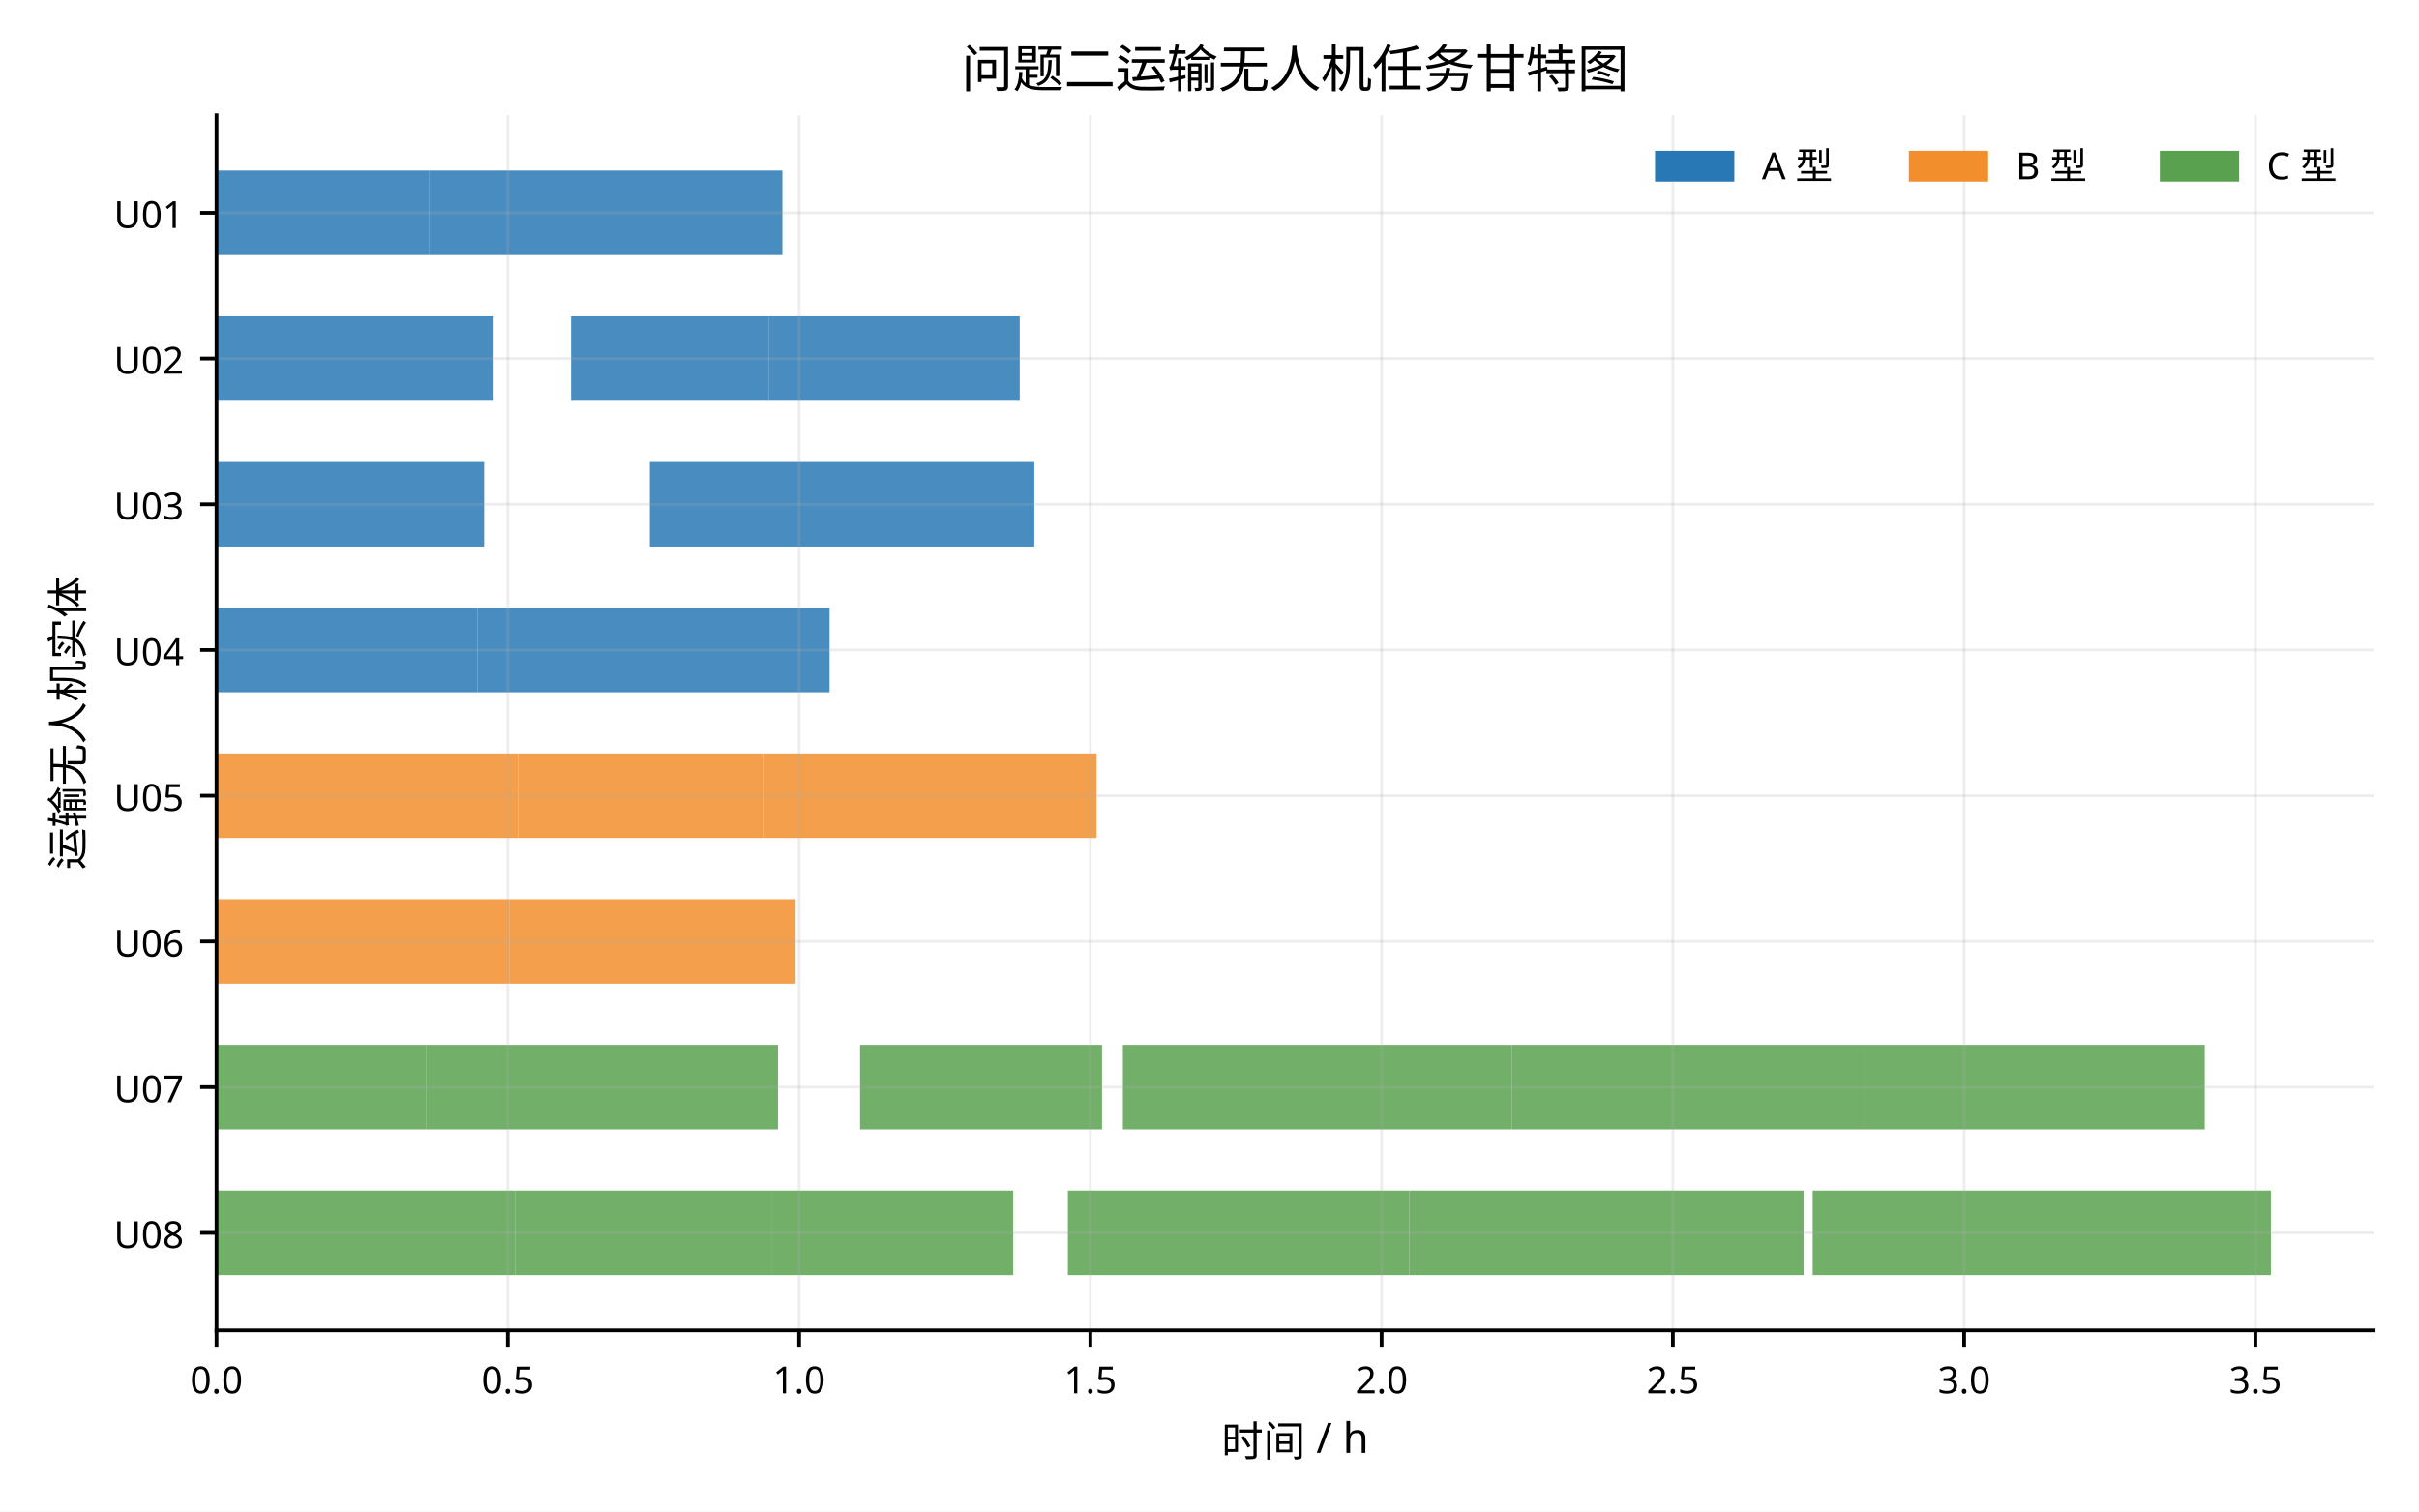
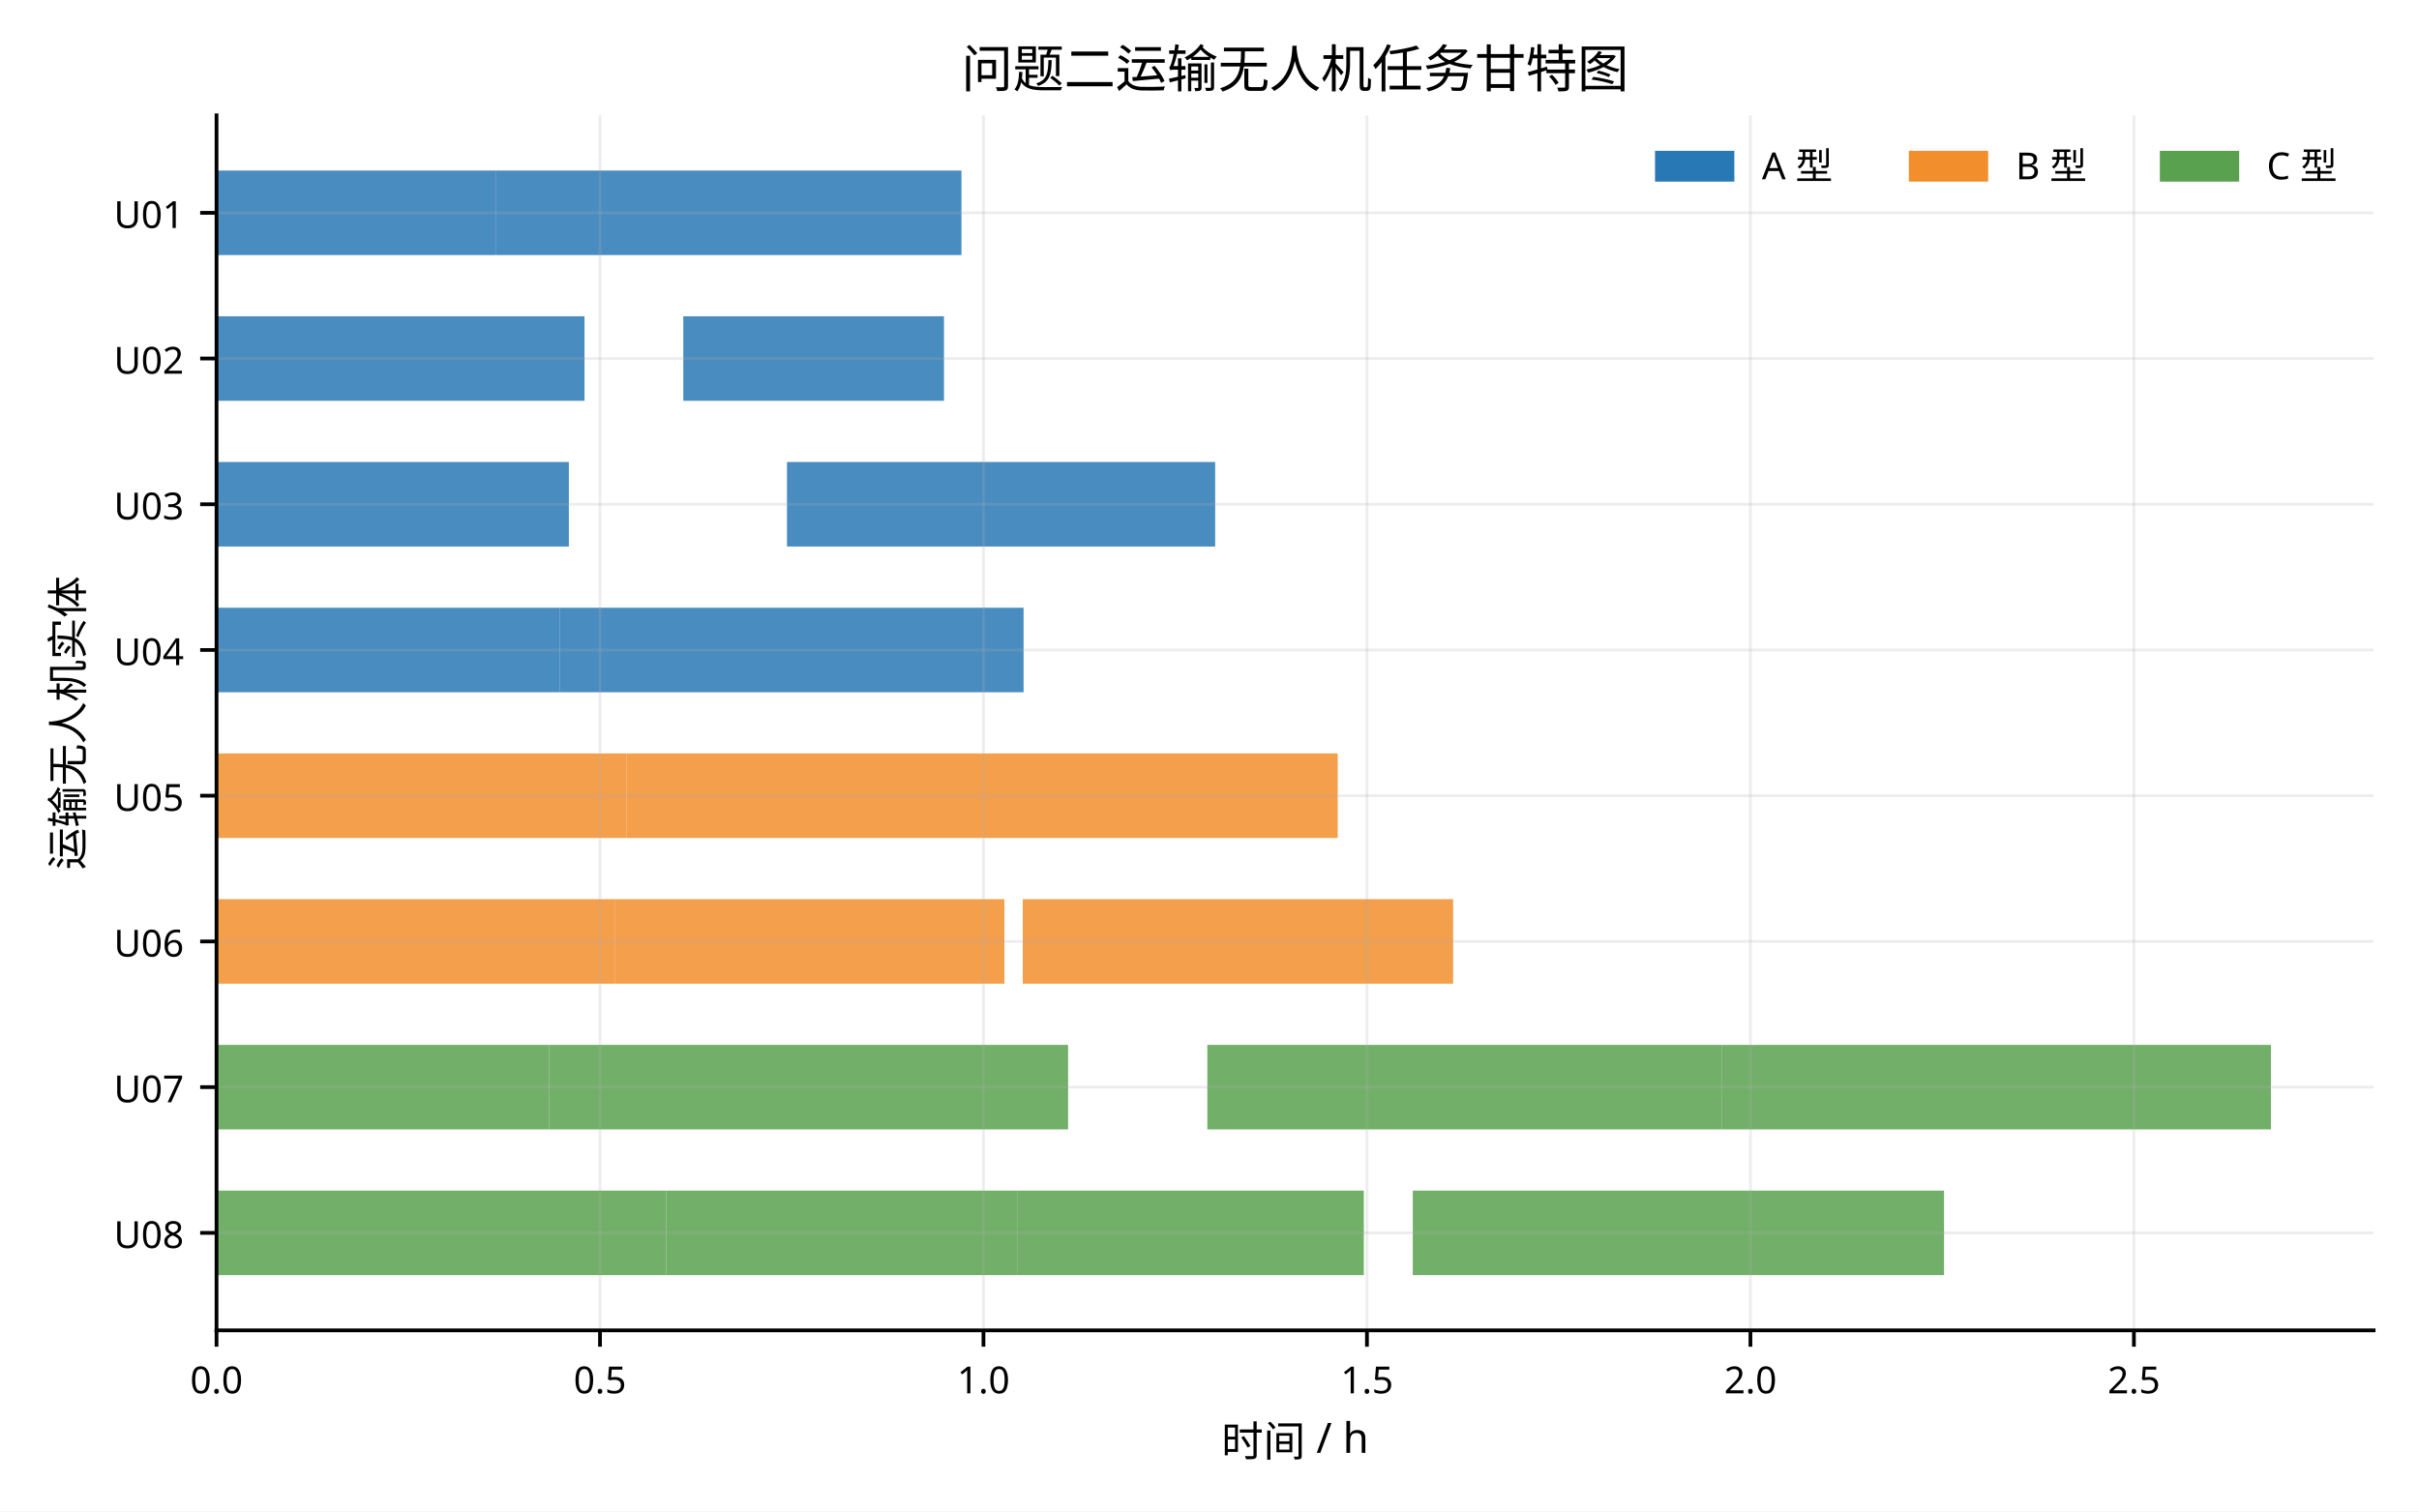
<svg xmlns="http://www.w3.org/2000/svg" xmlns:xlink="http://www.w3.org/1999/xlink" width="518.4pt" height="324pt" viewBox="0 0 518.4 324" version="1.1">
  <defs>
    <style type="text/css">*{stroke-linejoin: round; stroke-linecap: butt}</style>
  </defs>
  <g id="figure_1">
    <g id="patch_1">
      <path d="M 0 324  L 518.4 324  L 518.4 0  L 0 0  z " style="fill: #ffffff" />
    </g>
    <g id="axes_1">
      <g id="patch_2">
        <path d="M 46.401 285.168  L 508.68 285.168  L 508.68 24.72  L 46.401 24.72  z " style="fill: #ffffff" />
      </g>
      <g id="patch_3">
-         <path d="M 46.401 223.976  L 91.393 223.976  L 91.393 242.093  L 46.401 242.093  z " clip-path="url(#pbead23f13a)" style="fill: #59a14f; opacity: 0.85" />
+         <path d="M 46.401 223.976  L 117.689 223.976  L 117.689 242.093  L 46.401 242.093  z " clip-path="url(#p8635ef4f7d)" style="fill: #59a14f; opacity: 0.85" />
      </g>
      <g id="patch_4">
-         <path d="M 46.401 255.212  L 110.452 255.212  L 110.452 273.329  L 46.401 273.329  z " clip-path="url(#pbead23f13a)" style="fill: #59a14f; opacity: 0.85" />
+         <path d="M 46.401 255.212  L 142.781 255.212  L 142.781 273.329  L 46.401 273.329  z " clip-path="url(#p8635ef4f7d)" style="fill: #59a14f; opacity: 0.85" />
      </g>
      <g id="patch_5">
-         <path d="M 46.401 36.559  L 91.92 36.559  L 91.92 54.676  L 46.401 54.676  z " clip-path="url(#pbead23f13a)" style="fill: #2878b5; opacity: 0.85" />
+         <path d="M 46.401 36.559  L 106.33 36.559  L 106.33 54.676  L 46.401 54.676  z " clip-path="url(#p8635ef4f7d)" style="fill: #2878b5; opacity: 0.85" />
      </g>
      <g id="patch_6">
-         <path d="M 46.401 67.795  L 105.785 67.795  L 105.785 85.912  L 46.401 85.912  z " clip-path="url(#pbead23f13a)" style="fill: #2878b5; opacity: 0.85" />
+         <path d="M 46.401 67.795  L 125.263 67.795  L 125.263 85.912  L 46.401 85.912  z " clip-path="url(#p8635ef4f7d)" style="fill: #2878b5; opacity: 0.85" />
      </g>
      <g id="patch_7">
-         <path d="M 46.401 99.031  L 103.753 99.031  L 103.753 117.148  L 46.401 117.148  z " clip-path="url(#pbead23f13a)" style="fill: #2878b5; opacity: 0.85" />
+         <path d="M 46.401 99.031  L 121.909 99.031  L 121.909 117.148  L 46.401 117.148  z " clip-path="url(#p8635ef4f7d)" style="fill: #2878b5; opacity: 0.85" />
      </g>
      <g id="patch_8">
-         <path d="M 46.401 161.503  L 111.034 161.503  L 111.034 179.62  L 46.401 179.62  z " clip-path="url(#pbead23f13a)" style="fill: #f28e2b; opacity: 0.85" />
+         <path d="M 46.401 161.503  L 134.234 161.503  L 134.234 179.62  L 46.401 179.62  z " clip-path="url(#p8635ef4f7d)" style="fill: #f28e2b; opacity: 0.85" />
      </g>
      <g id="patch_9">
-         <path d="M 46.401 130.267  L 102.303 130.267  L 102.303 148.384  L 46.401 148.384  z " clip-path="url(#pbead23f13a)" style="fill: #2878b5; opacity: 0.85" />
+         <path d="M 46.401 130.267  L 119.999 130.267  L 119.999 148.384  L 46.401 148.384  z " clip-path="url(#p8635ef4f7d)" style="fill: #2878b5; opacity: 0.85" />
      </g>
      <g id="patch_10">
-         <path d="M 46.401 192.74  L 109.12 192.74  L 109.12 210.857  L 46.401 210.857  z " clip-path="url(#pbead23f13a)" style="fill: #f28e2b; opacity: 0.85" />
+         <path d="M 46.401 192.74  L 131.714 192.74  L 131.714 210.857  L 46.401 210.857  z " clip-path="url(#p8635ef4f7d)" style="fill: #f28e2b; opacity: 0.85" />
      </g>
      <g id="patch_11">
-         <path d="M 91.393 223.976  L 166.708 223.976  L 166.708 242.093  L 91.393 242.093  z " clip-path="url(#pbead23f13a)" style="fill: #59a14f; opacity: 0.85" />
+         <path d="M 106.33 36.559  L 206.041 36.559  L 206.041 54.676  L 106.33 54.676  z " clip-path="url(#p8635ef4f7d)" style="fill: #2878b5; opacity: 0.85" />
      </g>
      <g id="patch_12">
-         <path d="M 91.92 36.559  L 167.656 36.559  L 167.656 54.676  L 91.92 54.676  z " clip-path="url(#pbead23f13a)" style="fill: #2878b5; opacity: 0.85" />
+         <path d="M 117.689 223.976  L 228.899 223.976  L 228.899 242.093  L 117.689 242.093  z " clip-path="url(#p8635ef4f7d)" style="fill: #59a14f; opacity: 0.85" />
      </g>
      <g id="patch_13">
-         <path d="M 102.303 130.267  L 177.77 130.267  L 177.77 148.384  L 102.303 148.384  z " clip-path="url(#pbead23f13a)" style="fill: #2878b5; opacity: 0.85" />
+         <path d="M 119.999 130.267  L 219.356 130.267  L 219.356 148.384  L 119.999 148.384  z " clip-path="url(#p8635ef4f7d)" style="fill: #2878b5; opacity: 0.85" />
      </g>
      <g id="patch_14">
-         <path d="M 109.12 192.74  L 170.485 192.74  L 170.485 210.857  L 109.12 210.857  z " clip-path="url(#pbead23f13a)" style="fill: #f28e2b; opacity: 0.85" />
+         <path d="M 131.714 192.74  L 215.245 192.74  L 215.245 210.857  L 131.714 210.857  z " clip-path="url(#p8635ef4f7d)" style="fill: #f28e2b; opacity: 0.85" />
      </g>
      <g id="patch_15">
-         <path d="M 110.452 255.212  L 165.275 255.212  L 165.275 273.329  L 110.452 273.329  z " clip-path="url(#pbead23f13a)" style="fill: #59a14f; opacity: 0.85" />
+         <path d="M 134.234 161.503  L 206.326 161.503  L 206.326 179.62  L 134.234 179.62  z " clip-path="url(#p8635ef4f7d)" style="fill: #f28e2b; opacity: 0.85" />
      </g>
      <g id="patch_16">
-         <path d="M 111.034 161.503  L 163.711 161.503  L 163.711 179.62  L 111.034 179.62  z " clip-path="url(#pbead23f13a)" style="fill: #f28e2b; opacity: 0.85" />
+         <path d="M 142.781 255.212  L 217.972 255.212  L 217.972 273.329  L 142.781 273.329  z " clip-path="url(#p8635ef4f7d)" style="fill: #59a14f; opacity: 0.85" />
      </g>
      <g id="patch_17">
-         <path d="M 122.378 67.795  L 164.706 67.795  L 164.706 85.912  L 122.378 85.912  z " clip-path="url(#pbead23f13a)" style="fill: #2878b5; opacity: 0.85" />
+         <path d="M 146.43 67.795  L 202.292 67.795  L 202.292 85.912  L 146.43 85.912  z " clip-path="url(#p8635ef4f7d)" style="fill: #2878b5; opacity: 0.85" />
      </g>
      <g id="patch_18">
-         <path d="M 139.255 99.031  L 221.652 99.031  L 221.652 117.148  L 139.255 117.148  z " clip-path="url(#pbead23f13a)" style="fill: #2878b5; opacity: 0.85" />
+         <path d="M 168.649 99.031  L 260.417 99.031  L 260.417 117.148  L 168.649 117.148  z " clip-path="url(#p8635ef4f7d)" style="fill: #2878b5; opacity: 0.85" />
      </g>
      <g id="patch_19">
-         <path d="M 163.711 161.503  L 234.989 161.503  L 234.989 179.62  L 163.711 179.62  z " clip-path="url(#pbead23f13a)" style="fill: #f28e2b; opacity: 0.85" />
+         <path d="M 206.326 161.503  L 286.676 161.503  L 286.676 179.62  L 206.326 179.62  z " clip-path="url(#p8635ef4f7d)" style="fill: #f28e2b; opacity: 0.85" />
      </g>
      <g id="patch_20">
-         <path d="M 164.706 67.795  L 218.527 67.795  L 218.527 85.912  L 164.706 85.912  z " clip-path="url(#pbead23f13a)" style="fill: #2878b5; opacity: 0.85" />
+         <path d="M 217.972 255.212  L 292.274 255.212  L 292.274 273.329  L 217.972 273.329  z " clip-path="url(#p8635ef4f7d)" style="fill: #59a14f; opacity: 0.85" />
      </g>
      <g id="patch_21">
-         <path d="M 165.275 255.212  L 217.133 255.212  L 217.133 273.329  L 165.275 273.329  z " clip-path="url(#pbead23f13a)" style="fill: #59a14f; opacity: 0.85" />
+         <path d="M 219.181 192.74  L 311.417 192.74  L 311.417 210.857  L 219.181 210.857  z " clip-path="url(#p8635ef4f7d)" style="fill: #f28e2b; opacity: 0.85" />
      </g>
      <g id="patch_22">
-         <path d="M 184.302 223.976  L 236.161 223.976  L 236.161 242.093  L 184.302 242.093  z " clip-path="url(#pbead23f13a)" style="fill: #59a14f; opacity: 0.85" />
+         <path d="M 258.737 223.976  L 368.941 223.976  L 368.941 242.093  L 258.737 242.093  z " clip-path="url(#p8635ef4f7d)" style="fill: #59a14f; opacity: 0.85" />
      </g>
      <g id="patch_23">
-         <path d="M 228.837 255.212  L 302.043 255.212  L 302.043 273.329  L 228.837 273.329  z " clip-path="url(#pbead23f13a)" style="fill: #59a14f; opacity: 0.85" />
+         <path d="M 302.767 255.212  L 416.617 255.212  L 416.617 273.329  L 302.767 273.329  z " clip-path="url(#p8635ef4f7d)" style="fill: #59a14f; opacity: 0.85" />
      </g>
      <g id="patch_24">
-         <path d="M 240.636 223.976  L 324.025 223.976  L 324.025 242.093  L 240.636 242.093  z " clip-path="url(#pbead23f13a)" style="fill: #59a14f; opacity: 0.85" />
-       </g>
-       <g id="patch_25">
-         <path d="M 302.043 255.212  L 386.513 255.212  L 386.513 273.329  L 302.043 273.329  z " clip-path="url(#pbead23f13a)" style="fill: #59a14f; opacity: 0.85" />
-       </g>
-       <g id="patch_26">
-         <path d="M 324.025 223.976  L 399.387 223.976  L 399.387 242.093  L 324.025 242.093  z " clip-path="url(#pbead23f13a)" style="fill: #59a14f; opacity: 0.85" />
-       </g>
-       <g id="patch_27">
-         <path d="M 388.468 255.212  L 486.667 255.212  L 486.667 273.329  L 388.468 273.329  z " clip-path="url(#pbead23f13a)" style="fill: #59a14f; opacity: 0.85" />
-       </g>
-       <g id="patch_28">
-         <path d="M 399.387 223.976  L 472.491 223.976  L 472.491 242.093  L 399.387 242.093  z " clip-path="url(#pbead23f13a)" style="fill: #59a14f; opacity: 0.85" />
+         <path d="M 368.941 223.976  L 486.667 223.976  L 486.667 242.093  L 368.941 242.093  z " clip-path="url(#p8635ef4f7d)" style="fill: #59a14f; opacity: 0.85" />
      </g>
      <g id="matplotlib.axis_1">
        <g id="xtick_1">
          <g id="line2d_1">
-             <path d="M 46.401 285.168  L 46.401 24.72  " clip-path="url(#pbead23f13a)" style="fill: none; stroke: #b0b0b0; stroke-opacity: 0.22; stroke-width: 0.6; stroke-linecap: square" />
+             <path d="M 46.401 285.168  L 46.401 24.72  " clip-path="url(#p8635ef4f7d)" style="fill: none; stroke: #b0b0b0; stroke-opacity: 0.22; stroke-width: 0.6; stroke-linecap: square" />
          </g>
          <g id="line2d_2">
            <defs>
-               <path id="m823e8f0c68" d="M 0 0  L 0 3.5  " style="stroke: #000000; stroke-width: 0.8" />
+               <path id="ma945522e2e" d="M 0 0  L 0 3.5  " style="stroke: #000000; stroke-width: 0.8" />
            </defs>
            <g>
-               <use xlink:href="#m823e8f0c68" x="46.401" y="285.168" style="stroke: #000000; stroke-width: 0.8" />
+               <use xlink:href="#ma945522e2e" x="46.401" y="285.168" style="stroke: #000000; stroke-width: 0.8" />
            </g>
          </g>
          <g id="text_1">
            <text style="font-size: 8px; font-family: 'Microsoft YaHei'; text-anchor: middle" x="46.401" y="298.664" transform="rotate(-0 46.40076 298.6638)">0.0</text>
          </g>
        </g>
        <g id="xtick_2">
          <g id="line2d_3">
-             <path d="M 108.821 285.168  L 108.821 24.72  " clip-path="url(#pbead23f13a)" style="fill: none; stroke: #b0b0b0; stroke-opacity: 0.22; stroke-width: 0.6; stroke-linecap: square" />
+             <path d="M 128.582 285.168  L 128.582 24.72  " clip-path="url(#p8635ef4f7d)" style="fill: none; stroke: #b0b0b0; stroke-opacity: 0.22; stroke-width: 0.6; stroke-linecap: square" />
          </g>
          <g id="line2d_4">
            <g>
-               <use xlink:href="#m823e8f0c68" x="108.821" y="285.168" style="stroke: #000000; stroke-width: 0.8" />
+               <use xlink:href="#ma945522e2e" x="128.582" y="285.168" style="stroke: #000000; stroke-width: 0.8" />
            </g>
          </g>
          <g id="text_2">
-             <text style="font-size: 8px; font-family: 'Microsoft YaHei'; text-anchor: middle" x="108.821" y="298.664" transform="rotate(-0 108.8215 298.6638)">0.5</text>
+             <text style="font-size: 8px; font-family: 'Microsoft YaHei'; text-anchor: middle" x="128.582" y="298.664" transform="rotate(-0 128.5816 298.6638)">0.5</text>
          </g>
        </g>
        <g id="xtick_3">
          <g id="line2d_5">
-             <path d="M 171.242 285.168  L 171.242 24.72  " clip-path="url(#pbead23f13a)" style="fill: none; stroke: #b0b0b0; stroke-opacity: 0.22; stroke-width: 0.6; stroke-linecap: square" />
+             <path d="M 210.762 285.168  L 210.762 24.72  " clip-path="url(#p8635ef4f7d)" style="fill: none; stroke: #b0b0b0; stroke-opacity: 0.22; stroke-width: 0.6; stroke-linecap: square" />
          </g>
          <g id="line2d_6">
            <g>
-               <use xlink:href="#m823e8f0c68" x="171.242" y="285.168" style="stroke: #000000; stroke-width: 0.8" />
+               <use xlink:href="#ma945522e2e" x="210.762" y="285.168" style="stroke: #000000; stroke-width: 0.8" />
            </g>
          </g>
          <g id="text_3">
-             <text style="font-size: 8px; font-family: 'Microsoft YaHei'; text-anchor: middle" x="171.242" y="298.664" transform="rotate(-0 171.2422 298.6638)">1.0</text>
+             <text style="font-size: 8px; font-family: 'Microsoft YaHei'; text-anchor: middle" x="210.762" y="298.664" transform="rotate(-0 210.7625 298.6638)">1.0</text>
          </g>
        </g>
        <g id="xtick_4">
          <g id="line2d_7">
-             <path d="M 233.663 285.168  L 233.663 24.72  " clip-path="url(#pbead23f13a)" style="fill: none; stroke: #b0b0b0; stroke-opacity: 0.22; stroke-width: 0.6; stroke-linecap: square" />
+             <path d="M 292.943 285.168  L 292.943 24.72  " clip-path="url(#p8635ef4f7d)" style="fill: none; stroke: #b0b0b0; stroke-opacity: 0.22; stroke-width: 0.6; stroke-linecap: square" />
          </g>
          <g id="line2d_8">
            <g>
-               <use xlink:href="#m823e8f0c68" x="233.663" y="285.168" style="stroke: #000000; stroke-width: 0.8" />
+               <use xlink:href="#ma945522e2e" x="292.943" y="285.168" style="stroke: #000000; stroke-width: 0.8" />
            </g>
          </g>
          <g id="text_4">
-             <text style="font-size: 8px; font-family: 'Microsoft YaHei'; text-anchor: middle" x="233.663" y="298.664" transform="rotate(-0 233.6629 298.6638)">1.5</text>
+             <text style="font-size: 8px; font-family: 'Microsoft YaHei'; text-anchor: middle" x="292.943" y="298.664" transform="rotate(-0 292.9433 298.6638)">1.5</text>
          </g>
        </g>
        <g id="xtick_5">
          <g id="line2d_9">
-             <path d="M 296.084 285.168  L 296.084 24.72  " clip-path="url(#pbead23f13a)" style="fill: none; stroke: #b0b0b0; stroke-opacity: 0.22; stroke-width: 0.6; stroke-linecap: square" />
+             <path d="M 375.124 285.168  L 375.124 24.72  " clip-path="url(#p8635ef4f7d)" style="fill: none; stroke: #b0b0b0; stroke-opacity: 0.22; stroke-width: 0.6; stroke-linecap: square" />
          </g>
          <g id="line2d_10">
            <g>
-               <use xlink:href="#m823e8f0c68" x="296.084" y="285.168" style="stroke: #000000; stroke-width: 0.8" />
+               <use xlink:href="#ma945522e2e" x="375.124" y="285.168" style="stroke: #000000; stroke-width: 0.8" />
            </g>
          </g>
          <g id="text_5">
-             <text style="font-size: 8px; font-family: 'Microsoft YaHei'; text-anchor: middle" x="296.084" y="298.664" transform="rotate(-0 296.0836 298.6638)">2.0</text>
+             <text style="font-size: 8px; font-family: 'Microsoft YaHei'; text-anchor: middle" x="375.124" y="298.664" transform="rotate(-0 375.1242 298.6638)">2.0</text>
          </g>
        </g>
        <g id="xtick_6">
          <g id="line2d_11">
-             <path d="M 358.504 285.168  L 358.504 24.72  " clip-path="url(#pbead23f13a)" style="fill: none; stroke: #b0b0b0; stroke-opacity: 0.22; stroke-width: 0.6; stroke-linecap: square" />
+             <path d="M 457.305 285.168  L 457.305 24.72  " clip-path="url(#p8635ef4f7d)" style="fill: none; stroke: #b0b0b0; stroke-opacity: 0.22; stroke-width: 0.6; stroke-linecap: square" />
          </g>
          <g id="line2d_12">
            <g>
-               <use xlink:href="#m823e8f0c68" x="358.504" y="285.168" style="stroke: #000000; stroke-width: 0.8" />
+               <use xlink:href="#ma945522e2e" x="457.305" y="285.168" style="stroke: #000000; stroke-width: 0.8" />
            </g>
          </g>
          <g id="text_6">
-             <text style="font-size: 8px; font-family: 'Microsoft YaHei'; text-anchor: middle" x="358.504" y="298.664" transform="rotate(-0 358.5044 298.6638)">2.5</text>
-           </g>
-         </g>
-         <g id="xtick_7">
-           <g id="line2d_13">
-             <path d="M 420.925 285.168  L 420.925 24.72  " clip-path="url(#pbead23f13a)" style="fill: none; stroke: #b0b0b0; stroke-opacity: 0.22; stroke-width: 0.6; stroke-linecap: square" />
-           </g>
-           <g id="line2d_14">
-             <g>
-               <use xlink:href="#m823e8f0c68" x="420.925" y="285.168" style="stroke: #000000; stroke-width: 0.8" />
-             </g>
-           </g>
-           <g id="text_7">
-             <text style="font-size: 8px; font-family: 'Microsoft YaHei'; text-anchor: middle" x="420.925" y="298.664" transform="rotate(-0 420.9251 298.6638)">3.0</text>
-           </g>
-         </g>
-         <g id="xtick_8">
-           <g id="line2d_15">
-             <path d="M 483.346 285.168  L 483.346 24.72  " clip-path="url(#pbead23f13a)" style="fill: none; stroke: #b0b0b0; stroke-opacity: 0.22; stroke-width: 0.6; stroke-linecap: square" />
-           </g>
-           <g id="line2d_16">
-             <g>
-               <use xlink:href="#m823e8f0c68" x="483.346" y="285.168" style="stroke: #000000; stroke-width: 0.8" />
-             </g>
-           </g>
-           <g id="text_8">
-             <text style="font-size: 8px; font-family: 'Microsoft YaHei'; text-anchor: middle" x="483.346" y="298.664" transform="rotate(-0 483.3458 298.6638)">3.5</text>
-           </g>
-         </g>
-         <g id="text_9">
+             <text style="font-size: 8px; font-family: 'Microsoft YaHei'; text-anchor: middle" x="457.305" y="298.664" transform="rotate(-0 457.305 298.6638)">2.5</text>
+           </g>
+         </g>
+         <g id="text_7">
          <text style="font-size: 9px; font-family: 'Microsoft YaHei'; text-anchor: middle" x="277.54" y="312.175" transform="rotate(-0 277.5404 312.1752)">时间 / h</text>
        </g>
      </g>
      <g id="matplotlib.axis_2">
        <g id="ytick_1">
+           <g id="line2d_13">
+             <path d="M 46.401 45.617  L 508.68 45.617  " clip-path="url(#p8635ef4f7d)" style="fill: none; stroke: #b0b0b0; stroke-opacity: 0.22; stroke-width: 0.6; stroke-linecap: square" />
+           </g>
+           <g id="line2d_14">
+             <defs>
+               <path id="m52a672757a" d="M 0 0  L -3.5 0  " style="stroke: #000000; stroke-width: 0.8" />
+             </defs>
+             <g>
+               <use xlink:href="#m52a672757a" x="46.401" y="45.617" style="stroke: #000000; stroke-width: 0.8" />
+             </g>
+           </g>
+           <g id="text_8">
+             <text style="font-size: 8px; font-family: 'Microsoft YaHei'; text-anchor: end" x="39.401" y="48.865" transform="rotate(-0 39.40076 48.86509)">U01</text>
+           </g>
+         </g>
+         <g id="ytick_2">
+           <g id="line2d_15">
+             <path d="M 46.401 76.853  L 508.68 76.853  " clip-path="url(#p8635ef4f7d)" style="fill: none; stroke: #b0b0b0; stroke-opacity: 0.22; stroke-width: 0.6; stroke-linecap: square" />
+           </g>
+           <g id="line2d_16">
+             <g>
+               <use xlink:href="#m52a672757a" x="46.401" y="76.853" style="stroke: #000000; stroke-width: 0.8" />
+             </g>
+           </g>
+           <g id="text_9">
+             <text style="font-size: 8px; font-family: 'Microsoft YaHei'; text-anchor: end" x="39.401" y="80.101" transform="rotate(-0 39.40076 80.10132)">U02</text>
+           </g>
+         </g>
+         <g id="ytick_3">
          <g id="line2d_17">
-             <path d="M 46.401 45.617  L 508.68 45.617  " clip-path="url(#pbead23f13a)" style="fill: none; stroke: #b0b0b0; stroke-opacity: 0.22; stroke-width: 0.6; stroke-linecap: square" />
+             <path d="M 46.401 108.09  L 508.68 108.09  " clip-path="url(#p8635ef4f7d)" style="fill: none; stroke: #b0b0b0; stroke-opacity: 0.22; stroke-width: 0.6; stroke-linecap: square" />
          </g>
          <g id="line2d_18">
-             <defs>
-               <path id="mafe69c2fed" d="M 0 0  L -3.5 0  " style="stroke: #000000; stroke-width: 0.8" />
-             </defs>
-             <g>
-               <use xlink:href="#mafe69c2fed" x="46.401" y="45.617" style="stroke: #000000; stroke-width: 0.8" />
+             <g>
+               <use xlink:href="#m52a672757a" x="46.401" y="108.09" style="stroke: #000000; stroke-width: 0.8" />
            </g>
          </g>
          <g id="text_10">
-             <text style="font-size: 8px; font-family: 'Microsoft YaHei'; text-anchor: end" x="39.401" y="48.865" transform="rotate(-0 39.40076 48.86509)">U01</text>
-           </g>
-         </g>
-         <g id="ytick_2">
+             <text style="font-size: 8px; font-family: 'Microsoft YaHei'; text-anchor: end" x="39.401" y="111.338" transform="rotate(-0 39.40076 111.3375)">U03</text>
+           </g>
+         </g>
+         <g id="ytick_4">
          <g id="line2d_19">
-             <path d="M 46.401 76.853  L 508.68 76.853  " clip-path="url(#pbead23f13a)" style="fill: none; stroke: #b0b0b0; stroke-opacity: 0.22; stroke-width: 0.6; stroke-linecap: square" />
+             <path d="M 46.401 139.326  L 508.68 139.326  " clip-path="url(#p8635ef4f7d)" style="fill: none; stroke: #b0b0b0; stroke-opacity: 0.22; stroke-width: 0.6; stroke-linecap: square" />
          </g>
          <g id="line2d_20">
            <g>
-               <use xlink:href="#mafe69c2fed" x="46.401" y="76.853" style="stroke: #000000; stroke-width: 0.8" />
+               <use xlink:href="#m52a672757a" x="46.401" y="139.326" style="stroke: #000000; stroke-width: 0.8" />
            </g>
          </g>
          <g id="text_11">
-             <text style="font-size: 8px; font-family: 'Microsoft YaHei'; text-anchor: end" x="39.401" y="80.101" transform="rotate(-0 39.40076 80.10132)">U02</text>
-           </g>
-         </g>
-         <g id="ytick_3">
+             <text style="font-size: 8px; font-family: 'Microsoft YaHei'; text-anchor: end" x="39.401" y="142.574" transform="rotate(-0 39.40076 142.5738)">U04</text>
+           </g>
+         </g>
+         <g id="ytick_5">
          <g id="line2d_21">
-             <path d="M 46.401 108.09  L 508.68 108.09  " clip-path="url(#pbead23f13a)" style="fill: none; stroke: #b0b0b0; stroke-opacity: 0.22; stroke-width: 0.6; stroke-linecap: square" />
+             <path d="M 46.401 170.562  L 508.68 170.562  " clip-path="url(#p8635ef4f7d)" style="fill: none; stroke: #b0b0b0; stroke-opacity: 0.22; stroke-width: 0.6; stroke-linecap: square" />
          </g>
          <g id="line2d_22">
            <g>
-               <use xlink:href="#mafe69c2fed" x="46.401" y="108.09" style="stroke: #000000; stroke-width: 0.8" />
+               <use xlink:href="#m52a672757a" x="46.401" y="170.562" style="stroke: #000000; stroke-width: 0.8" />
            </g>
          </g>
          <g id="text_12">
-             <text style="font-size: 8px; font-family: 'Microsoft YaHei'; text-anchor: end" x="39.401" y="111.338" transform="rotate(-0 39.40076 111.3375)">U03</text>
-           </g>
-         </g>
-         <g id="ytick_4">
+             <text style="font-size: 8px; font-family: 'Microsoft YaHei'; text-anchor: end" x="39.401" y="173.81" transform="rotate(-0 39.40076 173.81)">U05</text>
+           </g>
+         </g>
+         <g id="ytick_6">
          <g id="line2d_23">
-             <path d="M 46.401 139.326  L 508.68 139.326  " clip-path="url(#pbead23f13a)" style="fill: none; stroke: #b0b0b0; stroke-opacity: 0.22; stroke-width: 0.6; stroke-linecap: square" />
+             <path d="M 46.401 201.798  L 508.68 201.798  " clip-path="url(#p8635ef4f7d)" style="fill: none; stroke: #b0b0b0; stroke-opacity: 0.22; stroke-width: 0.6; stroke-linecap: square" />
          </g>
          <g id="line2d_24">
            <g>
-               <use xlink:href="#mafe69c2fed" x="46.401" y="139.326" style="stroke: #000000; stroke-width: 0.8" />
+               <use xlink:href="#m52a672757a" x="46.401" y="201.798" style="stroke: #000000; stroke-width: 0.8" />
            </g>
          </g>
          <g id="text_13">
-             <text style="font-size: 8px; font-family: 'Microsoft YaHei'; text-anchor: end" x="39.401" y="142.574" transform="rotate(-0 39.40076 142.5738)">U04</text>
-           </g>
-         </g>
-         <g id="ytick_5">
+             <text style="font-size: 8px; font-family: 'Microsoft YaHei'; text-anchor: end" x="39.401" y="205.046" transform="rotate(-0 39.40076 205.0462)">U06</text>
+           </g>
+         </g>
+         <g id="ytick_7">
          <g id="line2d_25">
-             <path d="M 46.401 170.562  L 508.68 170.562  " clip-path="url(#pbead23f13a)" style="fill: none; stroke: #b0b0b0; stroke-opacity: 0.22; stroke-width: 0.6; stroke-linecap: square" />
+             <path d="M 46.401 233.034  L 508.68 233.034  " clip-path="url(#p8635ef4f7d)" style="fill: none; stroke: #b0b0b0; stroke-opacity: 0.22; stroke-width: 0.6; stroke-linecap: square" />
          </g>
          <g id="line2d_26">
            <g>
-               <use xlink:href="#mafe69c2fed" x="46.401" y="170.562" style="stroke: #000000; stroke-width: 0.8" />
+               <use xlink:href="#m52a672757a" x="46.401" y="233.034" style="stroke: #000000; stroke-width: 0.8" />
            </g>
          </g>
          <g id="text_14">
-             <text style="font-size: 8px; font-family: 'Microsoft YaHei'; text-anchor: end" x="39.401" y="173.81" transform="rotate(-0 39.40076 173.81)">U05</text>
-           </g>
-         </g>
-         <g id="ytick_6">
+             <text style="font-size: 8px; font-family: 'Microsoft YaHei'; text-anchor: end" x="39.401" y="236.282" transform="rotate(-0 39.40076 236.2825)">U07</text>
+           </g>
+         </g>
+         <g id="ytick_8">
          <g id="line2d_27">
-             <path d="M 46.401 201.798  L 508.68 201.798  " clip-path="url(#pbead23f13a)" style="fill: none; stroke: #b0b0b0; stroke-opacity: 0.22; stroke-width: 0.6; stroke-linecap: square" />
+             <path d="M 46.401 264.271  L 508.68 264.271  " clip-path="url(#p8635ef4f7d)" style="fill: none; stroke: #b0b0b0; stroke-opacity: 0.22; stroke-width: 0.6; stroke-linecap: square" />
          </g>
          <g id="line2d_28">
            <g>
-               <use xlink:href="#mafe69c2fed" x="46.401" y="201.798" style="stroke: #000000; stroke-width: 0.8" />
+               <use xlink:href="#m52a672757a" x="46.401" y="264.271" style="stroke: #000000; stroke-width: 0.8" />
            </g>
          </g>
          <g id="text_15">
-             <text style="font-size: 8px; font-family: 'Microsoft YaHei'; text-anchor: end" x="39.401" y="205.046" transform="rotate(-0 39.40076 205.0462)">U06</text>
-           </g>
-         </g>
-         <g id="ytick_7">
-           <g id="line2d_29">
-             <path d="M 46.401 233.034  L 508.68 233.034  " clip-path="url(#pbead23f13a)" style="fill: none; stroke: #b0b0b0; stroke-opacity: 0.22; stroke-width: 0.6; stroke-linecap: square" />
-           </g>
-           <g id="line2d_30">
-             <g>
-               <use xlink:href="#mafe69c2fed" x="46.401" y="233.034" style="stroke: #000000; stroke-width: 0.8" />
-             </g>
-           </g>
-           <g id="text_16">
-             <text style="font-size: 8px; font-family: 'Microsoft YaHei'; text-anchor: end" x="39.401" y="236.282" transform="rotate(-0 39.40076 236.2825)">U07</text>
-           </g>
-         </g>
-         <g id="ytick_8">
-           <g id="line2d_31">
-             <path d="M 46.401 264.271  L 508.68 264.271  " clip-path="url(#pbead23f13a)" style="fill: none; stroke: #b0b0b0; stroke-opacity: 0.22; stroke-width: 0.6; stroke-linecap: square" />
-           </g>
-           <g id="line2d_32">
-             <g>
-               <use xlink:href="#mafe69c2fed" x="46.401" y="264.271" style="stroke: #000000; stroke-width: 0.8" />
-             </g>
-           </g>
-           <g id="text_17">
            <text style="font-size: 8px; font-family: 'Microsoft YaHei'; text-anchor: end" x="39.401" y="267.519" transform="rotate(-0 39.40076 267.5187)">U08</text>
          </g>
        </g>
+         <g id="text_16">
+           <text style="font-size: 9px; font-family: 'Microsoft YaHei'; text-anchor: middle" x="17.765" y="154.944" transform="rotate(-90 17.765 154.9438)">运输无人机实体</text>
+         </g>
+       </g>
+       <g id="patch_25">
+         <path d="M 46.401 285.168  L 46.401 24.72  " style="fill: none; stroke: #000000; stroke-width: 0.8; stroke-linejoin: miter; stroke-linecap: square" />
+       </g>
+       <g id="patch_26">
+         <path d="M 46.401 285.168  L 508.68 285.168  " style="fill: none; stroke: #000000; stroke-width: 0.8; stroke-linejoin: miter; stroke-linecap: square" />
+       </g>
+       <g id="text_17">
+         <text style="font-size: 11px; font-family: 'Microsoft YaHei'; text-anchor: middle" x="277.54" y="18.72" transform="rotate(-0 277.5404 18.72)">问题二运输无人机任务甘特图</text>
+       </g>
+       <g id="legend_1">
+         <g id="patch_27">
+           <path d="M 355.178 38.431  L 371.178 38.431  L 371.178 32.831  L 355.178 32.831  z " style="fill: #2878b5; stroke: #2878b5; stroke-linejoin: miter" />
+         </g>
        <g id="text_18">
-           <text style="font-size: 9px; font-family: 'Microsoft YaHei'; text-anchor: middle" x="17.765" y="154.944" transform="rotate(-90 17.765 154.9438)">运输无人机实体</text>
-         </g>
-       </g>
-       <g id="patch_29">
-         <path d="M 46.401 285.168  L 46.401 24.72  " style="fill: none; stroke: #000000; stroke-width: 0.8; stroke-linejoin: miter; stroke-linecap: square" />
-       </g>
-       <g id="patch_30">
-         <path d="M 46.401 285.168  L 508.68 285.168  " style="fill: none; stroke: #000000; stroke-width: 0.8; stroke-linejoin: miter; stroke-linecap: square" />
-       </g>
-       <g id="text_19">
-         <text style="font-size: 11px; font-family: 'Microsoft YaHei'; text-anchor: middle" x="277.54" y="18.72" transform="rotate(-0 277.5404 18.72)">问题二运输无人机任务甘特图</text>
-       </g>
-       <g id="legend_1">
-         <g id="patch_31">
-           <path d="M 355.178 38.431  L 371.178 38.431  L 371.178 32.831  L 355.178 32.831  z " style="fill: #2878b5; stroke: #2878b5; stroke-linejoin: miter" />
+           <text style="font-size: 8px; font-family: 'Microsoft YaHei'; text-anchor: start" x="377.577" y="38.431" transform="rotate(-0 377.5775 38.43125)">A 型</text>
+         </g>
+         <g id="patch_28">
+           <path d="M 409.574 38.431  L 425.574 38.431  L 425.574 32.831  L 409.574 32.831  z " style="fill: #f28e2b; stroke: #f28e2b; stroke-linejoin: miter" />
+         </g>
+         <g id="text_19">
+           <text style="font-size: 8px; font-family: 'Microsoft YaHei'; text-anchor: start" x="431.974" y="38.431" transform="rotate(-0 431.9737 38.43125)">B 型</text>
+         </g>
+         <g id="patch_29">
+           <path d="M 463.361 38.431  L 479.361 38.431  L 479.361 32.831  L 463.361 32.831  z " style="fill: #59a14f; stroke: #59a14f; stroke-linejoin: miter" />
        </g>
        <g id="text_20">
-           <text style="font-size: 8px; font-family: 'Microsoft YaHei'; text-anchor: start" x="377.577" y="38.431" transform="rotate(-0 377.5775 38.43125)">A 型</text>
-         </g>
-         <g id="patch_32">
-           <path d="M 409.574 38.431  L 425.574 38.431  L 425.574 32.831  L 409.574 32.831  z " style="fill: #f28e2b; stroke: #f28e2b; stroke-linejoin: miter" />
-         </g>
-         <g id="text_21">
-           <text style="font-size: 8px; font-family: 'Microsoft YaHei'; text-anchor: start" x="431.974" y="38.431" transform="rotate(-0 431.9737 38.43125)">B 型</text>
-         </g>
-         <g id="patch_33">
-           <path d="M 463.361 38.431  L 479.361 38.431  L 479.361 32.831  L 463.361 32.831  z " style="fill: #59a14f; stroke: #59a14f; stroke-linejoin: miter" />
-         </g>
-         <g id="text_22">
          <text style="font-size: 8px; font-family: 'Microsoft YaHei'; text-anchor: start" x="485.761" y="38.431" transform="rotate(-0 485.7613 38.43125)">C 型</text>
        </g>
      </g>
    </g>
  </g>
  <defs>
-     <clipPath id="pbead23f13a">
+     <clipPath id="p8635ef4f7d">
      <rect x="46.401" y="24.72" width="462.279" height="260.448" />
    </clipPath>
  </defs>
</svg>
